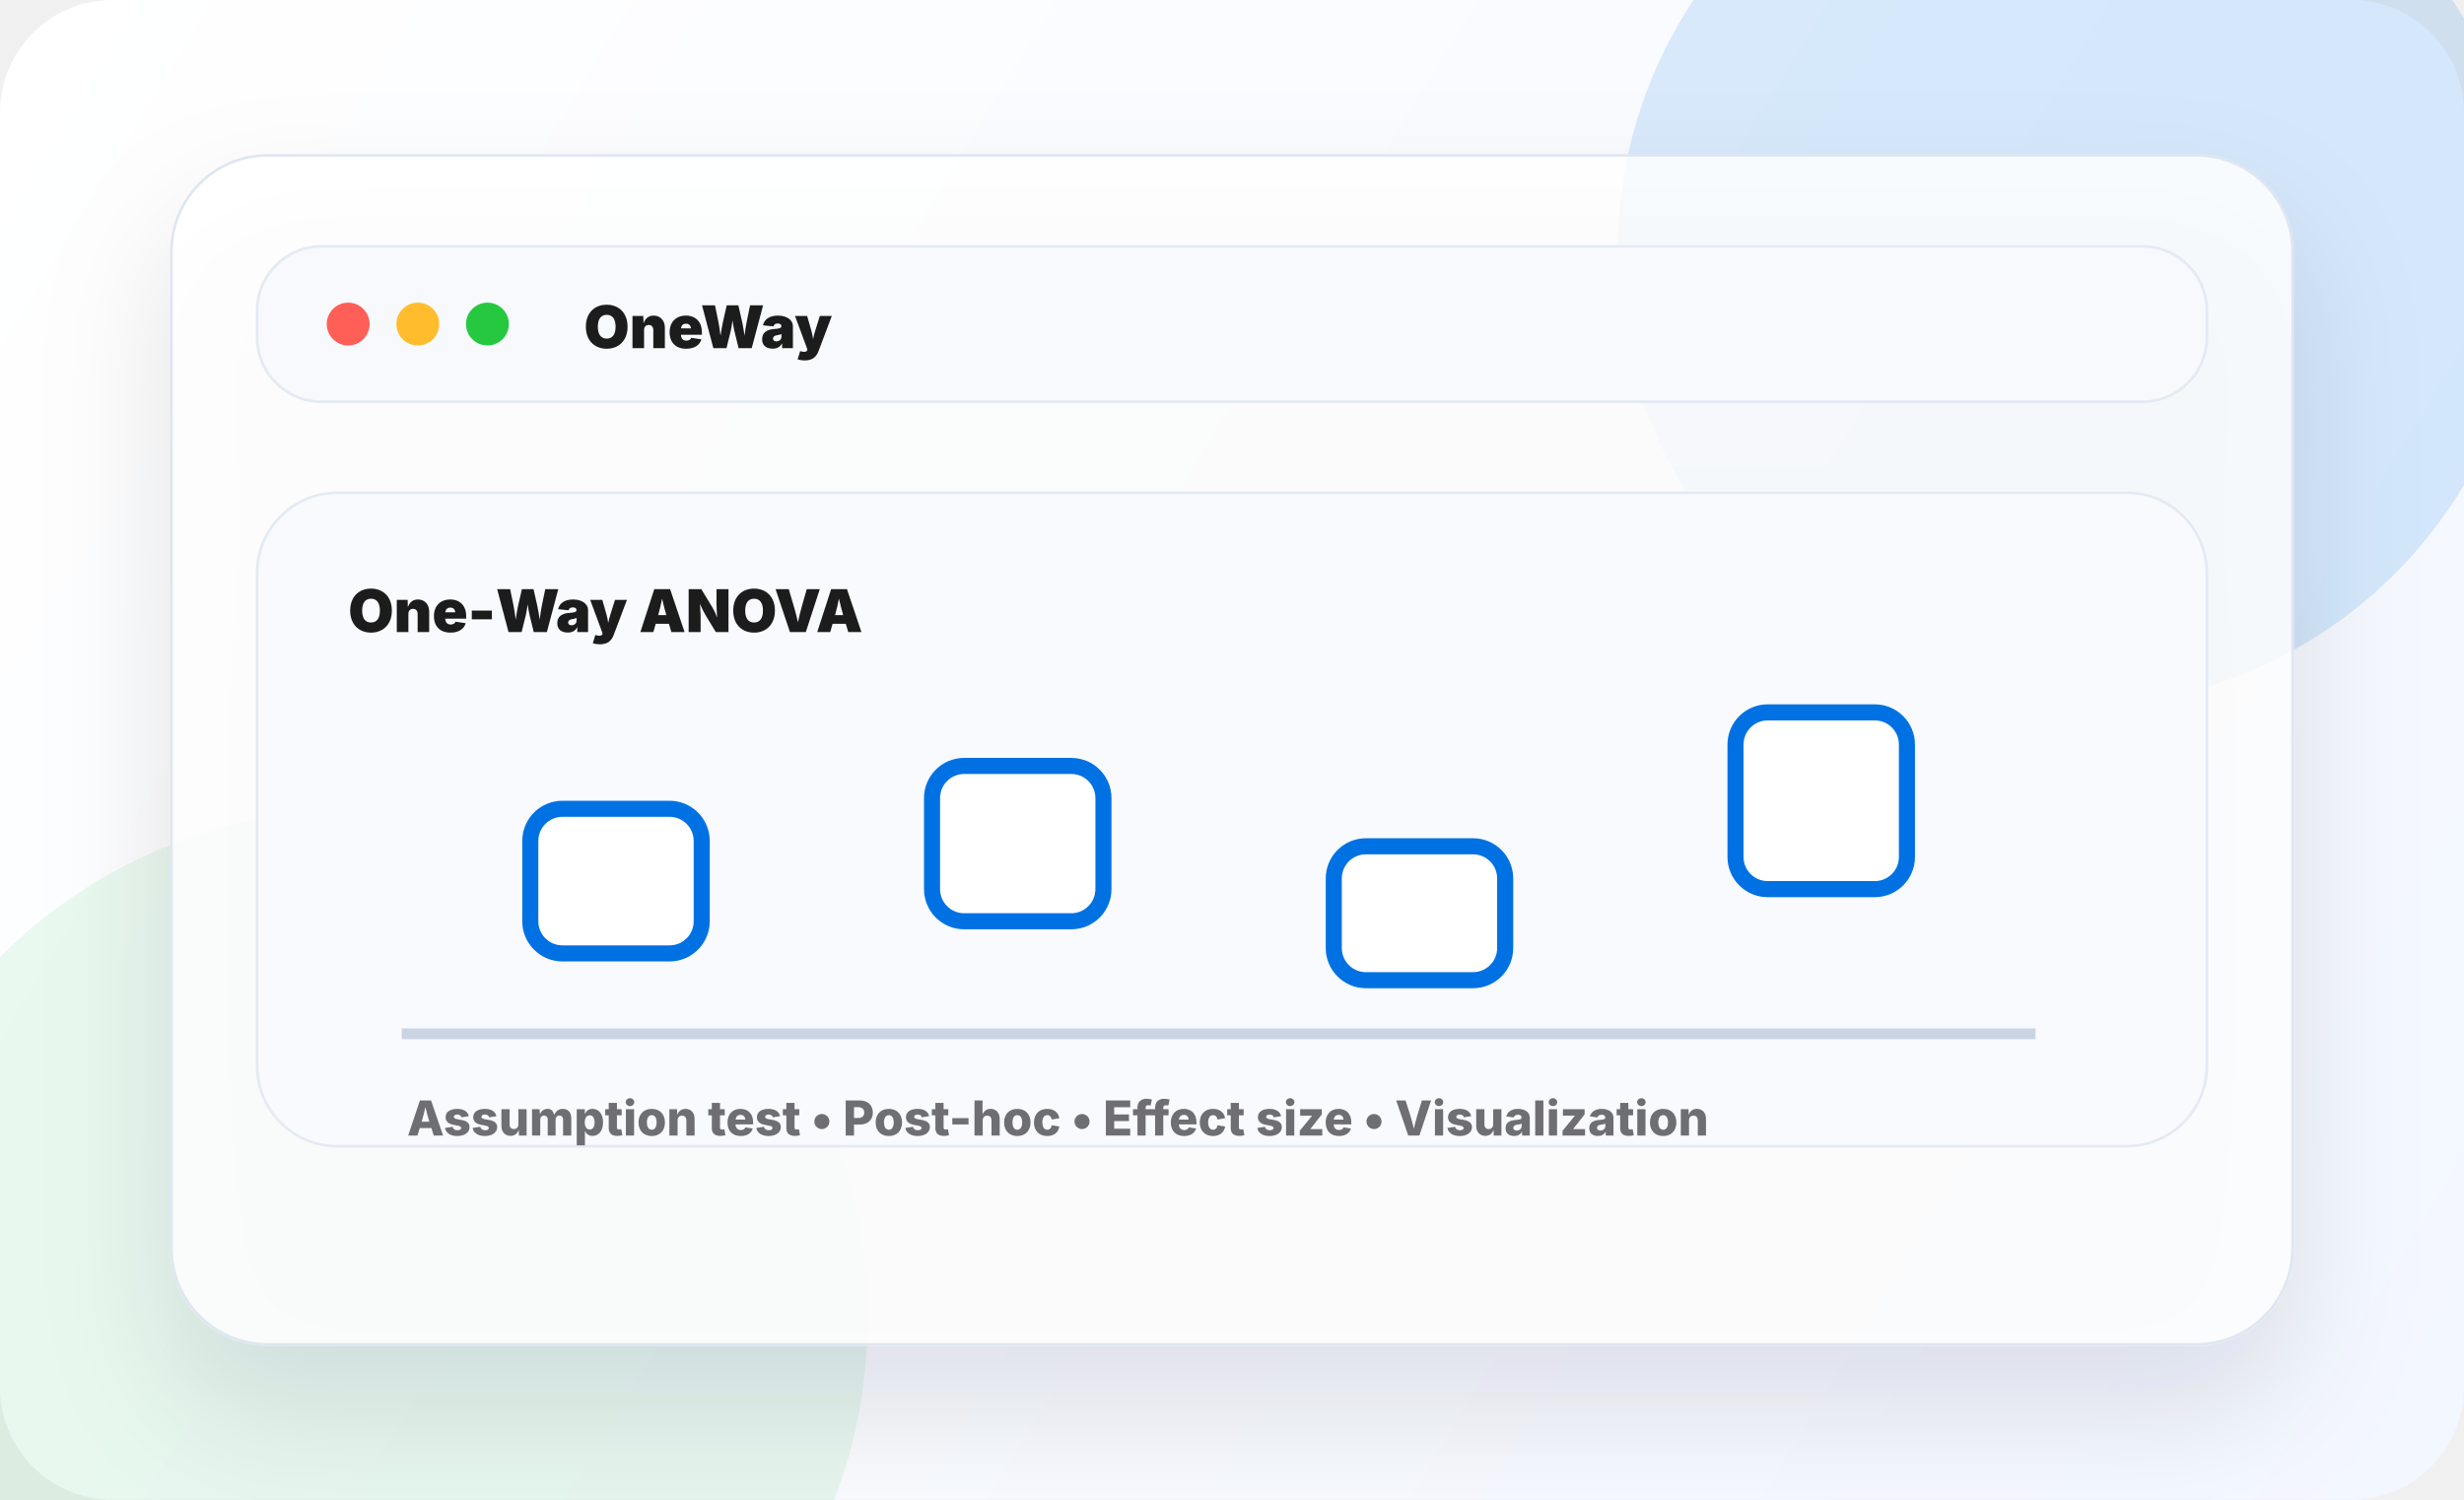
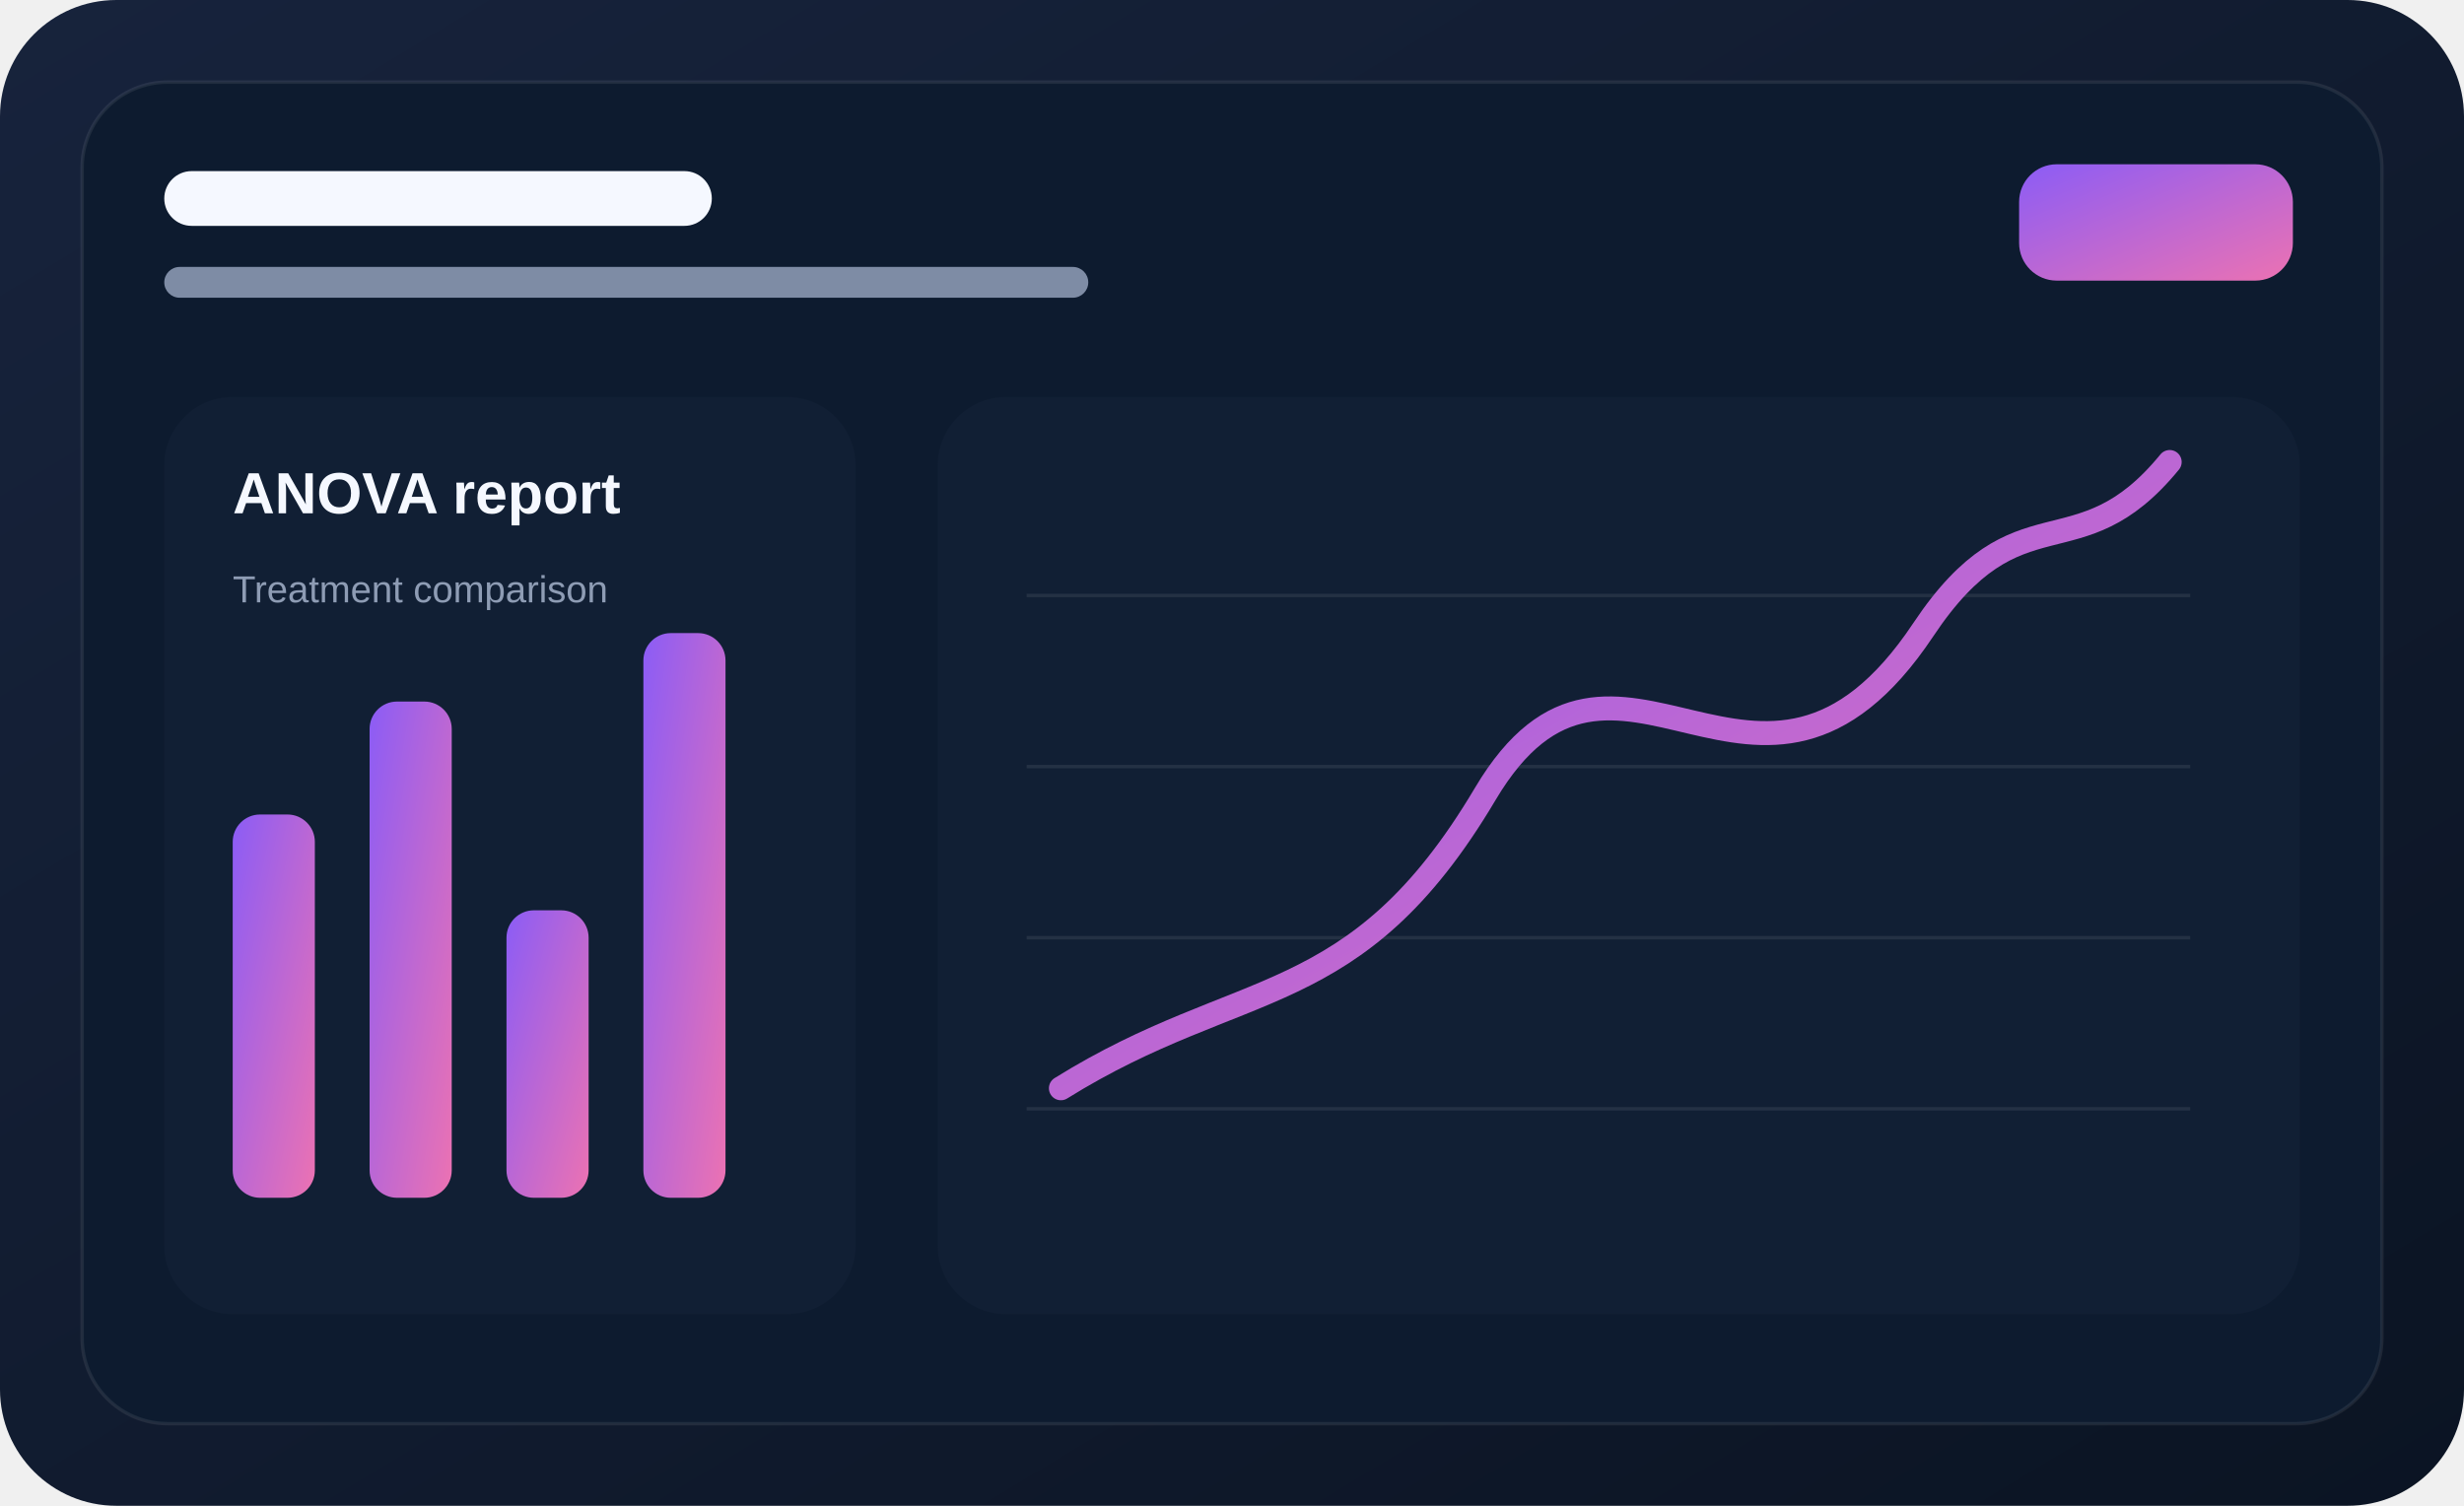
- <svg xmlns="http://www.w3.org/2000/svg" viewBox="0 0 920 560" role="img" aria-labelledby="title desc">
+ <svg xmlns="http://www.w3.org/2000/svg" viewBox="0 0 720 440">
  <defs>
-     <linearGradient id="bg" x1="0" y1="0" x2="920" y2="560" gradientUnits="userSpaceOnUse">
-       <stop stop-color="#FFFFFF" />
-       <stop offset="1" stop-color="#F3F7FF" />
+     <linearGradient id="g" x1="0" y1="0" x2="1" y2="1">
+       <stop stop-color="#8b5cf6" />
+       <stop offset="1" stop-color="#ec72b2" />
    </linearGradient>
-     <linearGradient id="accent" x1="0" y1="0" x2="1" y2="1">
-       <stop stop-color="#0071E3" />
-       <stop offset="1" stop-color="#0071E3" />
+     <linearGradient id="b" x1="0" y1="0" x2="1" y2="1">
+       <stop stop-color="#17233c" />
+       <stop offset="1" stop-color="#0b1423" />
    </linearGradient>
-     <filter id="shadow" x="-12%" y="-12%" width="124%" height="136%">
-       <feDropShadow dx="0" dy="24" stdDeviation="24" flood-color="#102033" flood-opacity="0.13" />
-     </filter>
  </defs>
-   <rect width="920" height="560" rx="42" fill="url(#bg)" />
-   <circle cx="774" cy="94" r="170" fill="#0071E3" opacity="0.14" />
-   <circle cx="134" cy="492" r="190" fill="#30D158" opacity="0.10" />
-   <g filter="url(#shadow)">
-     <rect x="64" y="58" width="792" height="444" rx="36" fill="#fff" fill-opacity="0.82" stroke="#DFE6F1" />
-     <rect x="96" y="92" width="728" height="58" rx="24" fill="#F7F9FC" stroke="#E4EAF3" />
-     <circle cx="130" cy="121" r="8" fill="#FF5F57" />
-     <circle cx="156" cy="121" r="8" fill="#FFBD2E" />
-     <circle cx="182" cy="121" r="8" fill="#28C840" />
-     <text x="218" y="130" font-family="-apple-system, BlinkMacSystemFont, Segoe UI, sans-serif" font-size="22" font-weight="900" fill="#1D1D1F">OneWay</text>
-     <rect x="96" y="184" width="728" height="244" rx="30" fill="#F8FAFD" stroke="#E4EAF3" />
-     <text x="130" y="236" font-family="-apple-system, BlinkMacSystemFont, Segoe UI, sans-serif" font-size="22" font-weight="900" fill="#1D1D1F">One-Way ANOVA</text>
-     <line x1="150" y1="386" x2="760" y2="386" stroke="#CAD4E2" stroke-width="4" />
-     <g stroke="url(#accent)" stroke-width="16" stroke-linecap="round">
-       <line x1="230" y1="354" x2="230" y2="274" />
-       <line x1="230" y1="322" x2="230" y2="322" />
-       <line x1="380" y1="344" x2="380" y2="250" />
-       <line x1="530" y1="366" x2="530" y2="290" />
-       <line x1="680" y1="332" x2="680" y2="226" />
-     </g>
-     <g fill="#fff" stroke="#0071E3" stroke-width="6">
-       <rect x="198" y="302" width="64" height="54" rx="12" />
-       <rect x="348" y="286" width="64" height="58" rx="12" />
-       <rect x="498" y="316" width="64" height="50" rx="12" />
-       <rect x="648" y="266" width="64" height="66" rx="12" />
-     </g>
-     <text x="152" y="424" font-family="-apple-system, BlinkMacSystemFont, Segoe UI, sans-serif" font-size="18" font-weight="800" fill="#6E6E73">Assumption test • Post-hoc • Effect size • Visualization</text>
+   <rect width="720" height="440" rx="34" fill="url(#b)" />
+   <rect x="24" y="24" width="672" height="392" rx="25" fill="#0d1b2f" stroke="#fff" stroke-opacity=".08" />
+   <rect x="48" y="50" width="160" height="16" rx="8" fill="#f5f8ff" />
+   <rect x="48" y="78" width="270" height="9" rx="4.5" fill="#7e8ca5" />
+   <rect x="590" y="48" width="80" height="34" rx="11" fill="url(#g)" />
+   <rect x="48" y="116" width="202" height="268" rx="20" fill="#111f34" />
+   <rect x="274" y="116" width="398" height="268" rx="20" fill="#111f34" />
+   <text x="68" y="150" fill="#f5f8ff" font-family="Arial,sans-serif" font-size="17" font-weight="700">ANOVA report</text>
+   <text x="68" y="176" fill="#8e9cb4" font-family="Arial,sans-serif" font-size="11">Treatment comparison</text>
+   <g fill="url(#g)">
+     <rect x="68" y="238" width="24" height="112" rx="8" />
+     <rect x="108" y="205" width="24" height="145" rx="8" />
+     <rect x="148" y="266" width="24" height="84" rx="8" />
+     <rect x="188" y="185" width="24" height="165" rx="8" />
  </g>
+   <g stroke="#fff" stroke-opacity=".08">
+     <path d="M300 174H640M300 224H640M300 274H640M300 324H640" />
+   </g>
+   <path d="M310 318c53-33 86-22 124-86 38-64 80 24 128-48 28-42 45-16 72-49" fill="none" stroke="url(#g)" stroke-width="7" stroke-linecap="round" stroke-linejoin="round" />
</svg>
